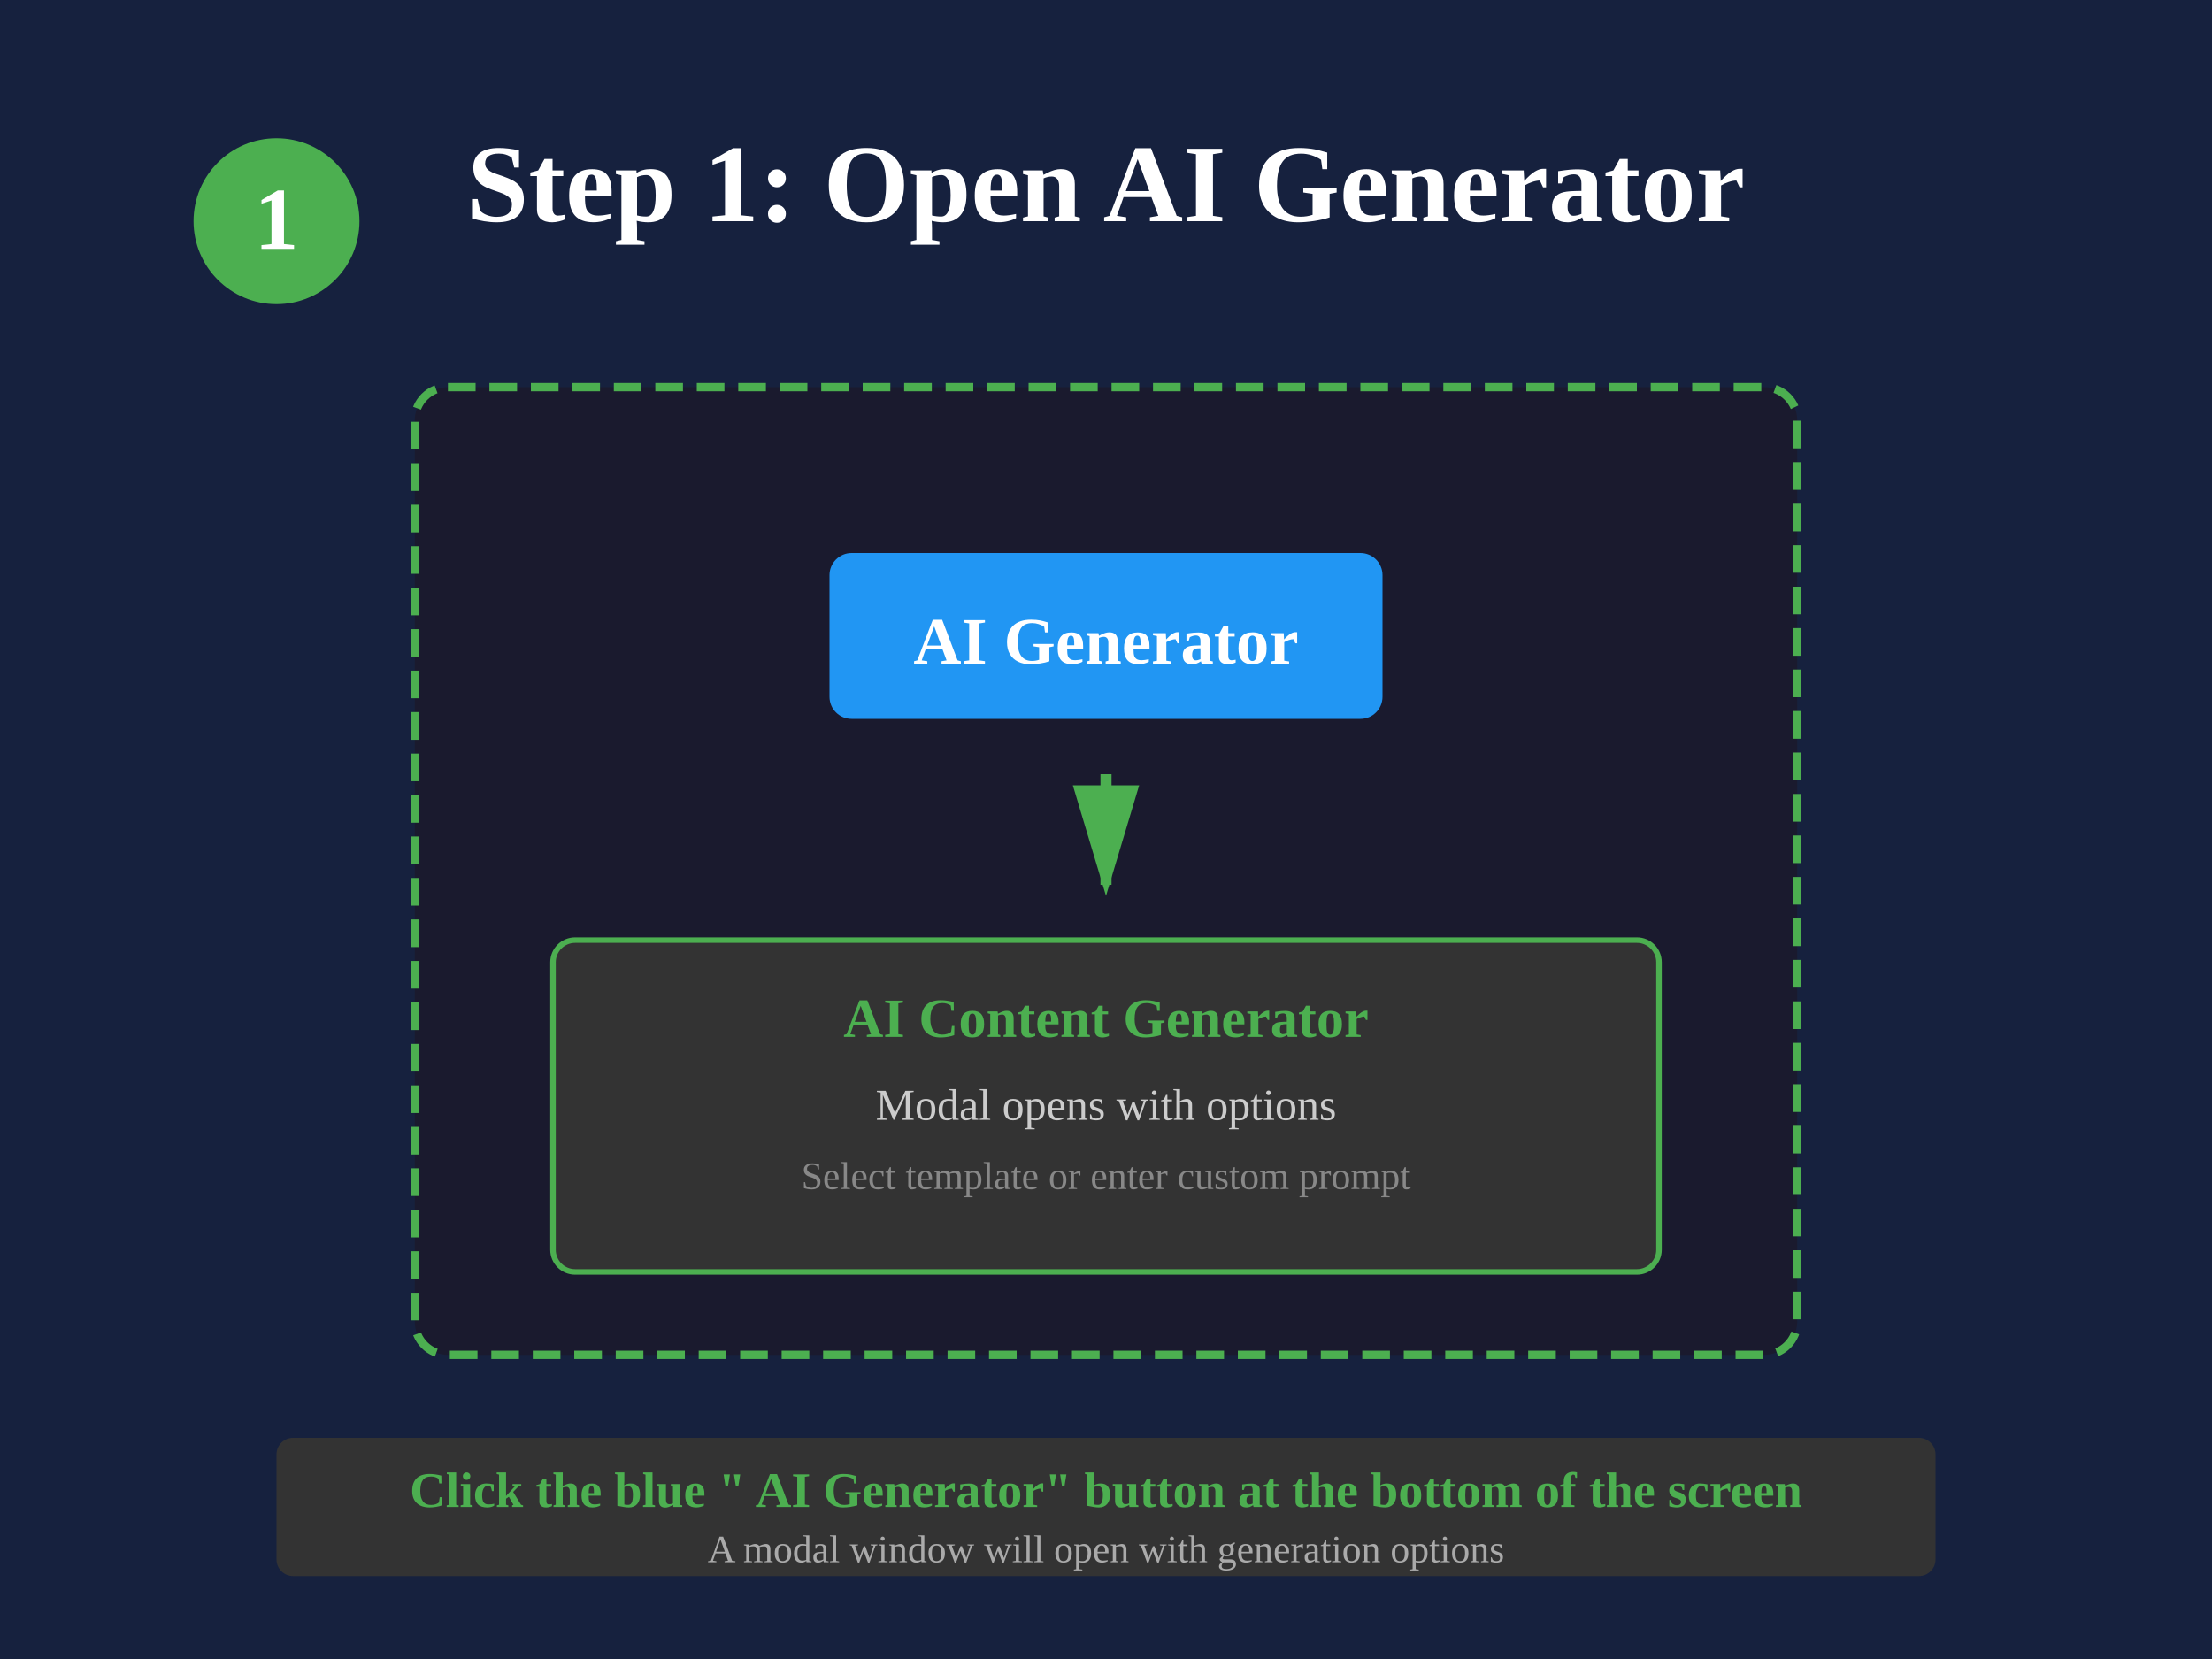
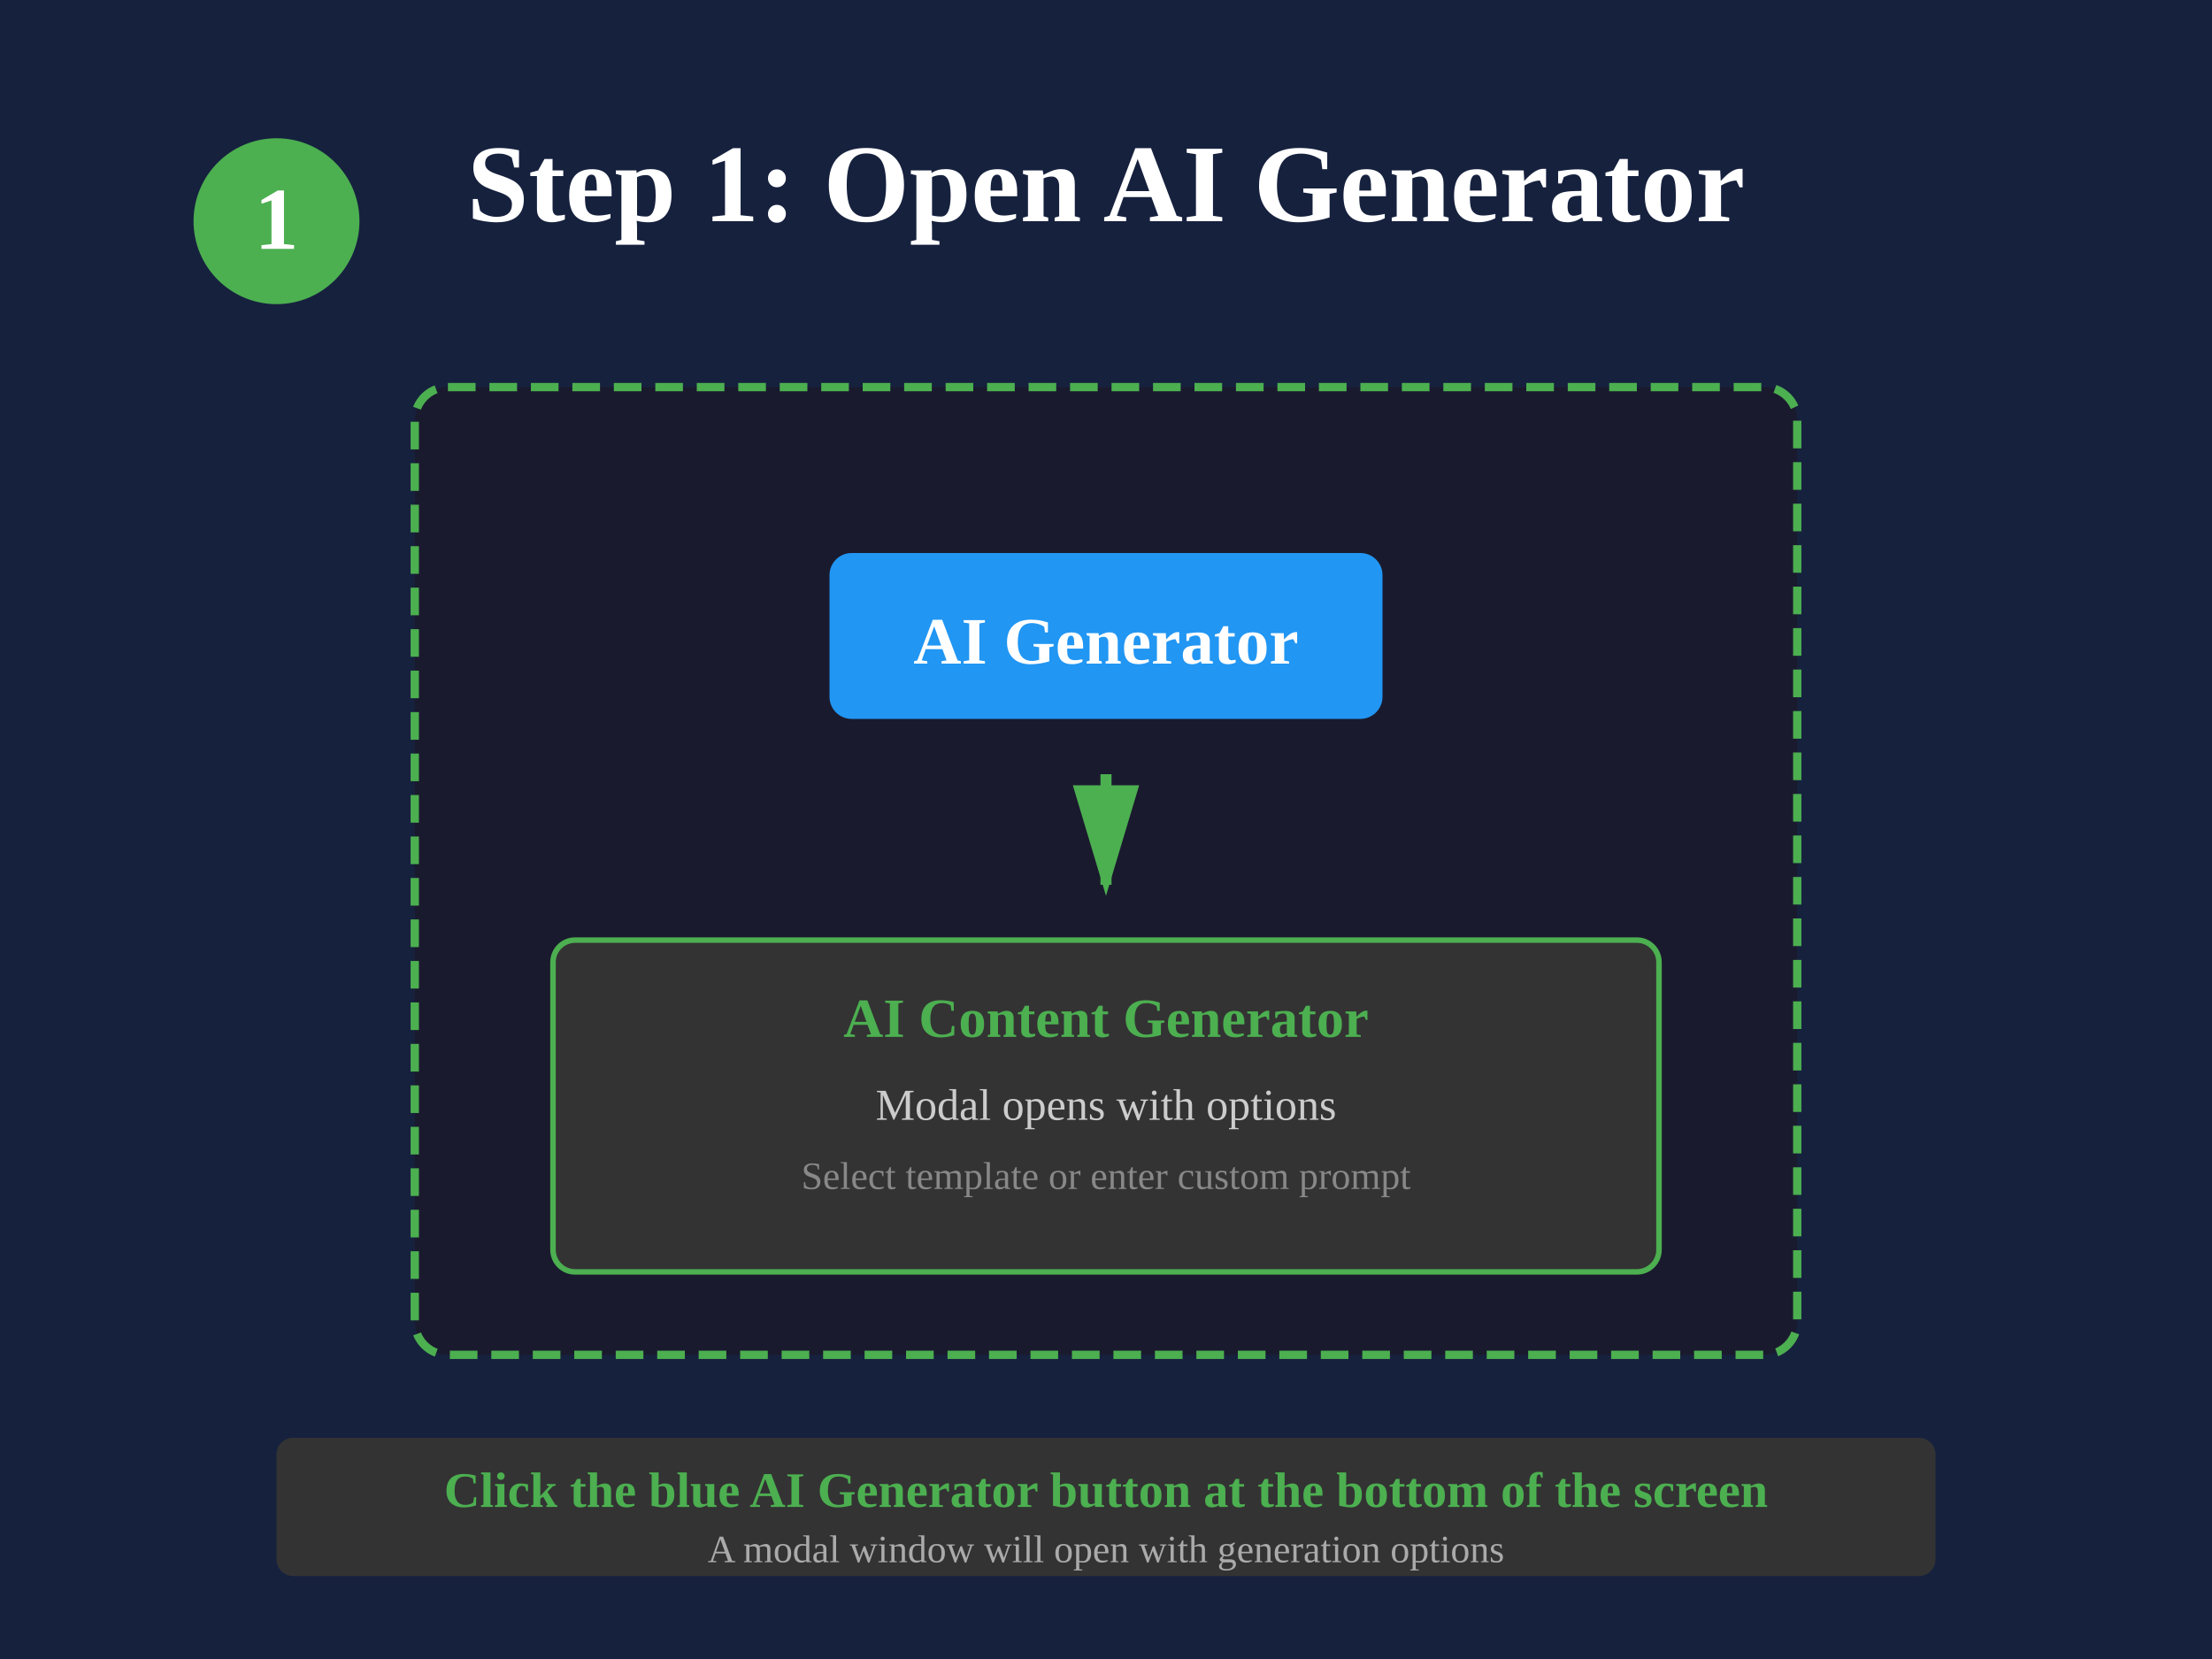
<svg xmlns="http://www.w3.org/2000/svg" viewBox="0 0 800 600">
  <rect width="800" height="600" fill="#16213e" />
  <circle cx="100" cy="80" r="30" fill="#4CAF50" data-animate="true" />
  <text x="100" y="90" fill="#fff" font-size="32" text-anchor="middle" font-weight="bold" data-animate="true">1</text>
  <text x="400" y="80" fill="#fff" font-size="40" text-anchor="middle" font-weight="bold" data-animate="true">
    Step 1: Open AI Generator
  </text>
  <rect x="150" y="140" width="500" height="350" fill="#1a1a2e" rx="12" stroke="#4CAF50" stroke-width="3" stroke-dasharray="10,5" data-animate="true" />
  <rect x="300" y="200" width="200" height="60" fill="#2196F3" rx="8" data-animate="true" />
-   <text x="400" y="240" fill="#fff" font-size="24" text-anchor="middle" font-weight="bold" data-animate="true"> AI Generator</text>
+   <text x="400" y="240" fill="#fff" font-size="24" text-anchor="middle" font-weight="bold" data-animate="true">AI Generator</text>
  <path d="M 400 280 L 400 320" stroke="#4CAF50" stroke-width="4" marker-end="url(#arrow)" data-animate="true" />
  <defs>
    <marker id="arrow" markerWidth="10" markerHeight="10" refX="9" refY="3" orient="auto">
      <polygon points="0 0, 10 3, 0 6" fill="#4CAF50" />
    </marker>
  </defs>
  <rect x="200" y="340" width="400" height="120" fill="#333" rx="8" stroke="#4CAF50" stroke-width="2" data-animate="true" />
  <text x="400" y="375" fill="#4CAF50" font-size="20" text-anchor="middle" font-weight="bold" data-animate="true">AI Content Generator</text>
  <text x="400" y="405" fill="#ccc" font-size="16" text-anchor="middle" data-animate="true">Modal opens with options</text>
  <text x="400" y="430" fill="#888" font-size="14" text-anchor="middle" data-animate="true">Select template or enter custom prompt</text>
  <rect x="100" y="520" width="600" height="50" fill="#333" rx="6" data-animate="true" />
  <text x="400" y="545" fill="#4CAF50" font-size="18" text-anchor="middle" font-weight="bold" data-animate="true">
-     Click the blue " AI Generator" button at the bottom of the screen
+     Click the blue AI Generator button at the bottom of the screen
  </text>
  <text x="400" y="565" fill="#aaa" font-size="14" text-anchor="middle" data-animate="true">
    A modal window will open with generation options
  </text>
</svg>
